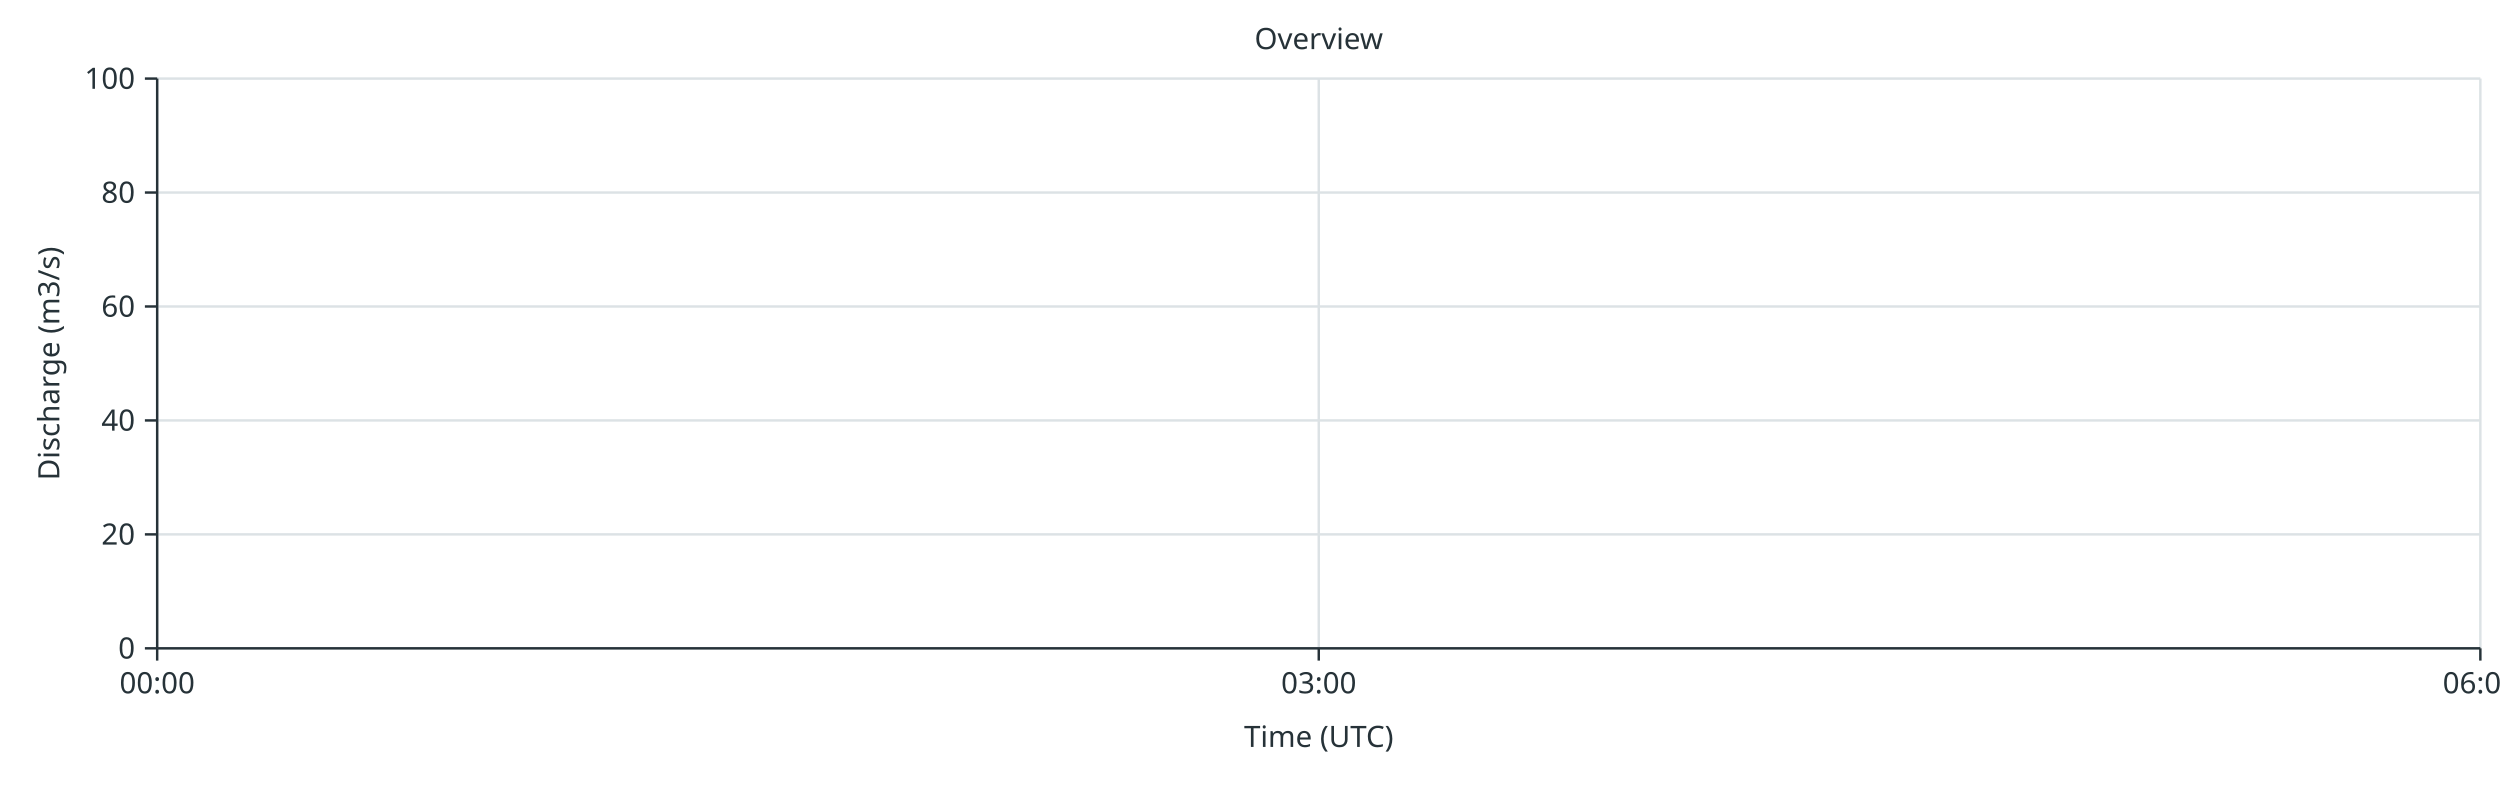
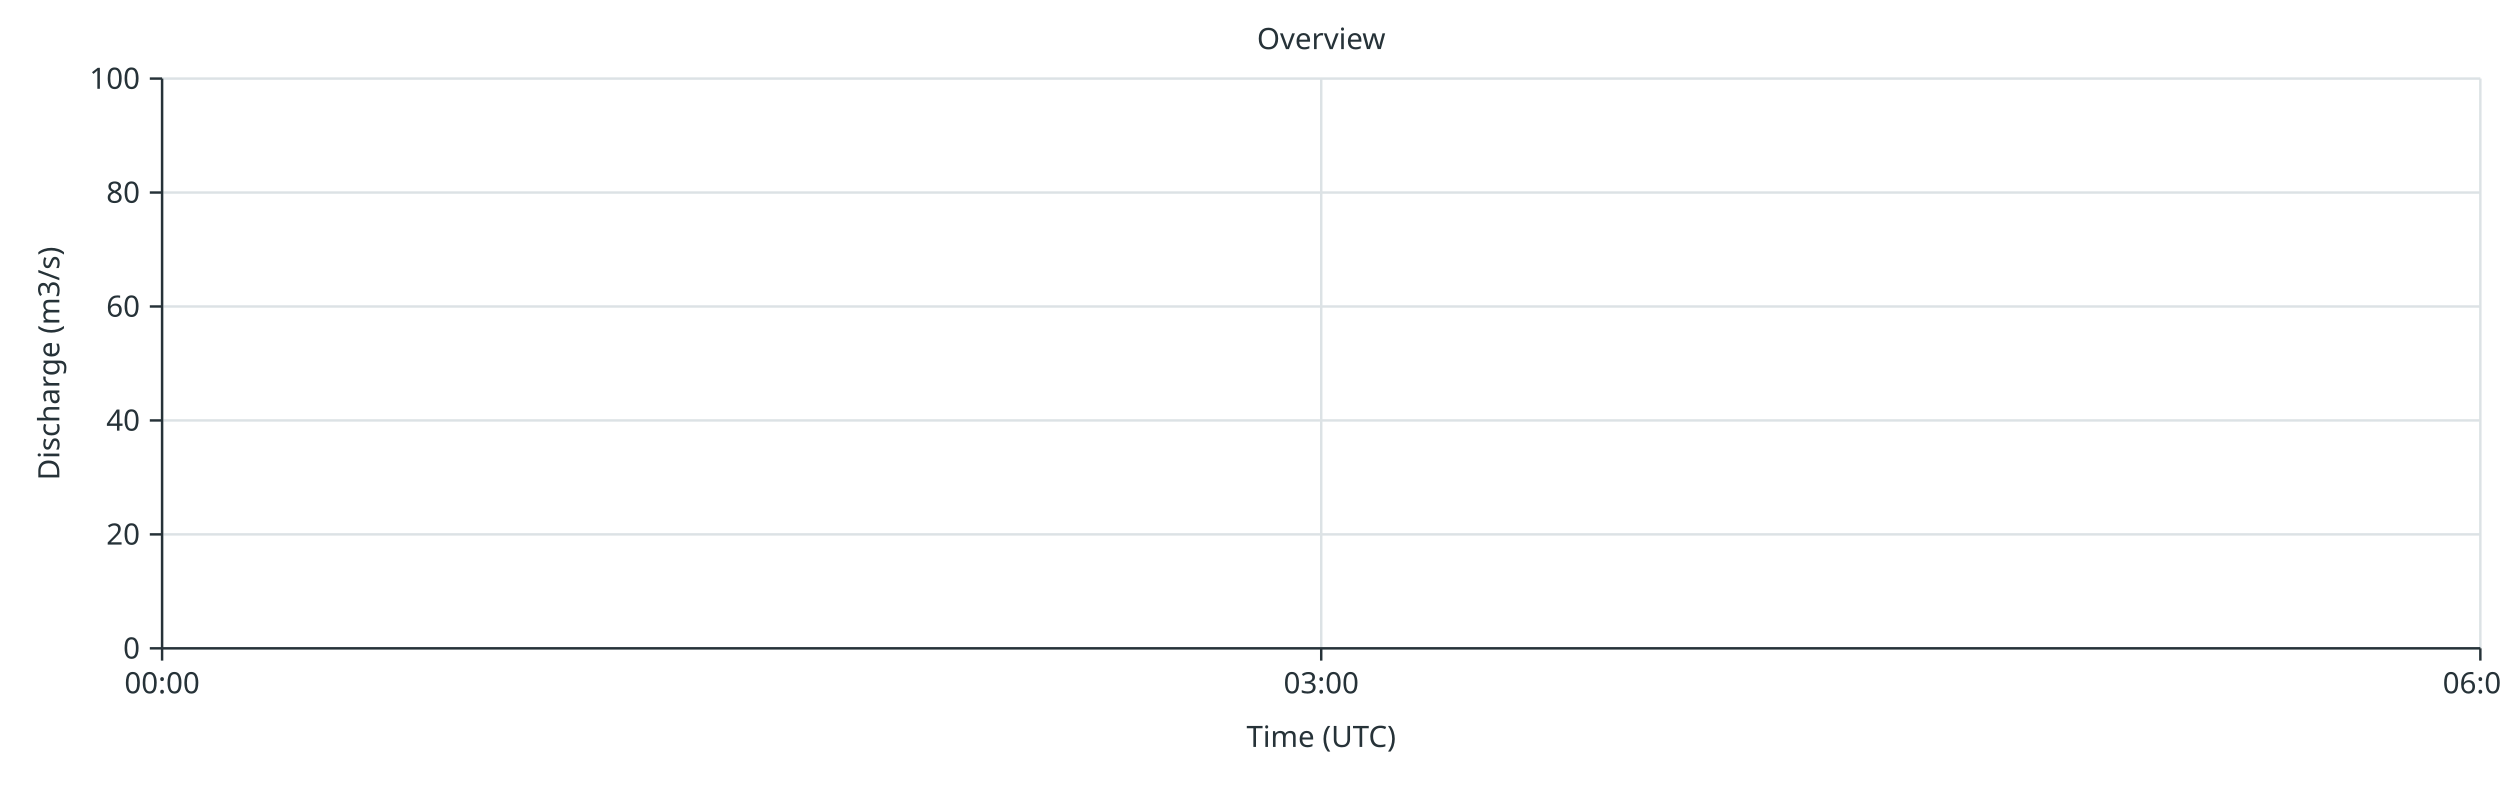
- <svg xmlns="http://www.w3.org/2000/svg" class="fews-chart" role="img" style="display: block; color: rgb(38, 50, 56); font-family: sans-serif; font-size: 12px; width: 1018px; height: 320px; overflow: hidden; background-color: rgba(0, 0, 0, 0); background-image: none; background-position: 0% 0%; background-repeat: repeat; background-size: auto; font-weight: 400; line-height: 18px; color-scheme: light dark; letter-spacing: normal; word-spacing: 0px; text-rendering: auto; shape-rendering: auto;" width="1018" height="320" viewBox="0 0 1018 320" aria-label="Overview">
-   <rect width="1018" height="320" fill="var(--fews-chart-background, #ffffff)" />
+ <svg xmlns="http://www.w3.org/2000/svg" class="fews-chart" role="img" style="display: block; touch-action: pan-y; color: rgb(38, 50, 56); font-family: sans-serif; font-size: 12px; width: 1018px; height: 320px; overflow: hidden; background-color: rgba(0, 0, 0, 0); background-image: none; background-position: 0% 0%; background-repeat: repeat; background-size: auto; font-weight: 400; line-height: 18px; color-scheme: light dark; letter-spacing: normal; word-spacing: 0px; text-rendering: auto; shape-rendering: auto;" width="1018" height="320" viewBox="0 0 1018 320" aria-label="Overview">
+   <rect width="944" height="232" display="" x="66" y="32" fill="var(--fews-chart-background, #ffffff)" />
+   <path display="none" fill="var(--fews-chart-background, #ffffff)" />
  <defs>
    <clipPath id="fews-visual-clip">
-       <rect x="64" y="32" width="946" height="232" />
+       <rect x="66" y="32" width="944" height="232" />
    </clipPath>
  </defs>
  <g data-layer="grid" stroke="var(--fews-chart-grid, #dce2e5)">
-     <line x1="64" x2="64" y1="32" y2="264" stroke="inherit" />
-     <line x1="537" x2="537" y1="32" y2="264" stroke="inherit" />
+     <line x1="66" x2="66" y1="32" y2="264" stroke="inherit" />
+     <line x1="538" x2="538" y1="32" y2="264" stroke="inherit" />
    <line x1="1010" x2="1010" y1="32" y2="264" stroke="inherit" />
-     <line x1="64" x2="1010" y1="264" y2="264" stroke="inherit" />
-     <line x1="64" x2="1010" y1="217.6" y2="217.6" stroke="inherit" />
-     <line x1="64" x2="1010" y1="171.2" y2="171.2" stroke="inherit" />
-     <line x1="64" x2="1010" y1="124.8" y2="124.8" stroke="inherit" />
-     <line x1="64" x2="1010" y1="78.4" y2="78.4" stroke="inherit" />
-     <line x1="64" x2="1010" y1="32" y2="32" stroke="inherit" />
+     <line x1="66" x2="1010" y1="264" y2="264" stroke="inherit" />
+     <line x1="66" x2="1010" y1="217.6" y2="217.6" stroke="inherit" />
+     <line x1="66" x2="1010" y1="171.2" y2="171.2" stroke="inherit" />
+     <line x1="66" x2="1010" y1="124.8" y2="124.8" stroke="inherit" />
+     <line x1="66" x2="1010" y1="78.4" y2="78.4" stroke="inherit" />
+     <line x1="66" x2="1010" y1="32" y2="32" stroke="inherit" />
  </g>
  <g data-layer="marks" clip-path="url(#fews-visual-clip)" />
  <g data-layer="axes">
    <g data-scale="t" data-position="bottom" fill="currentColor">
-       <line x1="64" x2="1010" y1="264" y2="264" stroke="currentColor" />
-       <line x1="64" y1="264" x2="64" y2="269" stroke="currentColor" />
-       <text x="64" y="273" text-anchor="middle" dominant-baseline="hanging">00:00</text>
-       <line x1="537" y1="264" x2="537" y2="269" stroke="currentColor" />
-       <text x="537" y="273" text-anchor="middle" dominant-baseline="hanging">03:00</text>
+       <line x1="66" x2="1010" y1="264" y2="264" stroke="currentColor" />
+       <line x1="66" y1="264" x2="66" y2="269" stroke="currentColor" />
+       <text x="66" y="273" text-anchor="middle" dominant-baseline="hanging">00:00</text>
+       <line x1="538" y1="264" x2="538" y2="269" stroke="currentColor" />
+       <text x="538" y="273" text-anchor="middle" dominant-baseline="hanging">03:00</text>
      <line x1="1010" y1="264" x2="1010" y2="269" stroke="currentColor" />
      <text x="1010" y="273" text-anchor="middle" dominant-baseline="hanging">06:00</text>
-       <text x="537" y="300" text-anchor="middle" dominant-baseline="middle">Time (UTC)</text>
+       <text x="538" y="300" text-anchor="middle" dominant-baseline="middle">Time (UTC)</text>
    </g>
    <g data-scale="q" data-position="left" fill="currentColor">
-       <line x1="64" x2="64" y1="32" y2="264" stroke="currentColor" />
-       <line x1="64" y1="264" x2="59" y2="264" stroke="currentColor" />
-       <text x="55" y="264" text-anchor="end" dominant-baseline="middle">0</text>
-       <line x1="64" y1="217.6" x2="59" y2="217.6" stroke="currentColor" />
-       <text x="55" y="217.6" text-anchor="end" dominant-baseline="middle">20</text>
-       <line x1="64" y1="171.2" x2="59" y2="171.2" stroke="currentColor" />
-       <text x="55" y="171.2" text-anchor="end" dominant-baseline="middle">40</text>
-       <line x1="64" y1="124.8" x2="59" y2="124.8" stroke="currentColor" />
-       <text x="55" y="124.8" text-anchor="end" dominant-baseline="middle">60</text>
-       <line x1="64" y1="78.4" x2="59" y2="78.4" stroke="currentColor" />
-       <text x="55" y="78.4" text-anchor="end" dominant-baseline="middle">80</text>
-       <line x1="64" y1="32" x2="59" y2="32" stroke="currentColor" />
-       <text x="55" y="32" text-anchor="end" dominant-baseline="middle">100</text>
+       <line x1="66" x2="66" y1="32" y2="264" stroke="currentColor" />
+       <line x1="66" y1="264" x2="61" y2="264" stroke="currentColor" />
+       <text x="57" y="264" text-anchor="end" dominant-baseline="middle">0</text>
+       <line x1="66" y1="217.6" x2="61" y2="217.6" stroke="currentColor" />
+       <text x="57" y="217.6" text-anchor="end" dominant-baseline="middle">20</text>
+       <line x1="66" y1="171.2" x2="61" y2="171.2" stroke="currentColor" />
+       <text x="57" y="171.2" text-anchor="end" dominant-baseline="middle">40</text>
+       <line x1="66" y1="124.8" x2="61" y2="124.8" stroke="currentColor" />
+       <text x="57" y="124.8" text-anchor="end" dominant-baseline="middle">60</text>
+       <line x1="66" y1="78.4" x2="61" y2="78.4" stroke="currentColor" />
+       <text x="57" y="78.4" text-anchor="end" dominant-baseline="middle">80</text>
+       <line x1="66" y1="32" x2="61" y2="32" stroke="currentColor" />
+       <text x="57" y="32" text-anchor="end" dominant-baseline="middle">100</text>
      <text x="20" y="148" text-anchor="middle" dominant-baseline="middle" transform="rotate(-90 20 148)">Discharge (m3/s)</text>
    </g>
  </g>
-   <text text-anchor="middle" x="537" y="20" fill="currentColor">Overview</text>
+   <text text-anchor="middle" x="538" y="20" fill="currentColor">Overview</text>
+   <g data-layer="zoom" pointer-events="none">
+     <rect data-zoom-selection="" pointer-events="none" fill="currentColor" fill-opacity="0.16" stroke="currentColor" stroke-dasharray="4 2" display="none" />
+     <rect data-zoom-handle="w" fill="currentColor" display="none" />
+     <rect data-zoom-handle="e" fill="currentColor" display="none" />
+     <rect data-zoom-handle="n" fill="currentColor" display="none" />
+     <rect data-zoom-handle="s" fill="currentColor" display="none" />
+   </g>
+   <g data-layer="crosshair" pointer-events="none" aria-hidden="true" display="none" transform="translate(66 32)">
+     <line data-crosshair-axis="x" stroke="currentColor" stroke-opacity="0.65" stroke-dasharray="3 3" vector-effect="non-scaling-stroke" x1="472" x2="472" y1="0" y2="232" display="none" />
+     <line data-crosshair-axis="y" stroke="currentColor" stroke-opacity="0.65" stroke-dasharray="3 3" vector-effect="non-scaling-stroke" x1="0" x2="944" y1="116" y2="116" display="none" />
+     <g data-crosshair-layers="" />
+     <g data-crosshair-labels="" />
+   </g>
+   <g data-layer="brush" pointer-events="none" style="touch-action: none;">
+     <rect data-brush-selection="" fill="currentColor" fill-opacity="0.16" stroke="currentColor" stroke-dasharray="4 2" display="none" />
+     <rect data-brush-handle="w" fill="currentColor" display="none" style="cursor: ew-resize;" />
+     <rect data-brush-handle="e" fill="currentColor" display="none" style="cursor: ew-resize;" />
+     <rect data-brush-handle="n" fill="currentColor" display="none" style="cursor: ns-resize;" />
+     <rect data-brush-handle="s" fill="currentColor" display="none" style="cursor: ns-resize;" />
+     <rect data-brush-handle="nw" fill="currentColor" display="none" style="cursor: nwse-resize;" />
+     <rect data-brush-handle="ne" fill="currentColor" display="none" style="cursor: nesw-resize;" />
+     <rect data-brush-handle="sw" fill="currentColor" display="none" style="cursor: nesw-resize;" />
+     <rect data-brush-handle="se" fill="currentColor" display="none" style="cursor: nwse-resize;" />
+   </g>
</svg>
